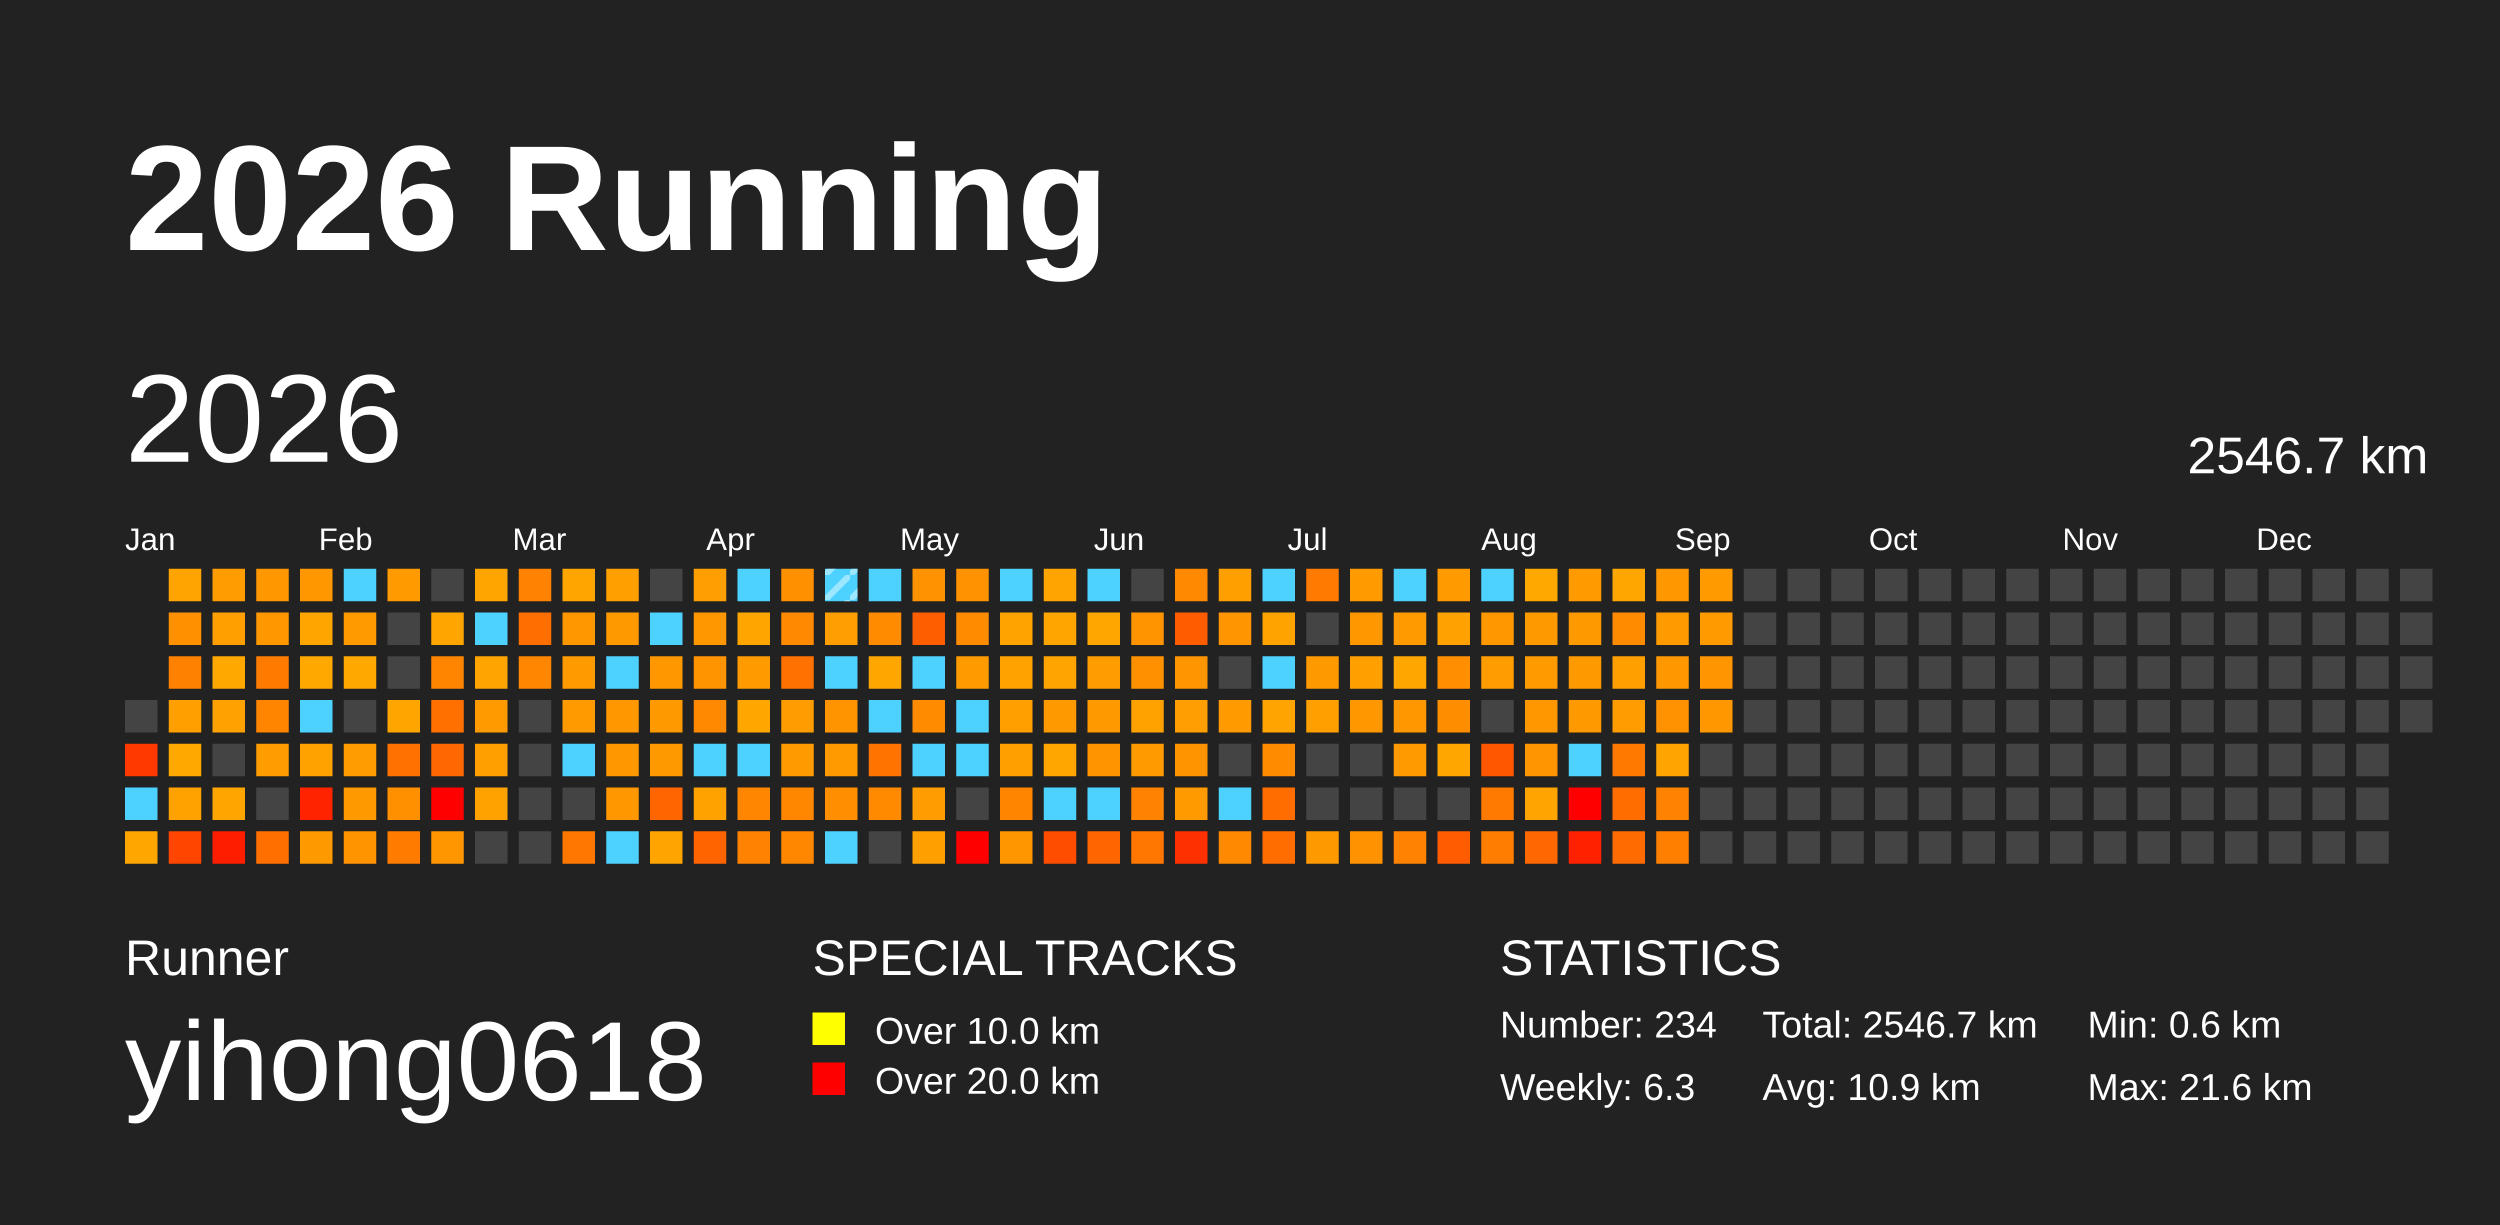
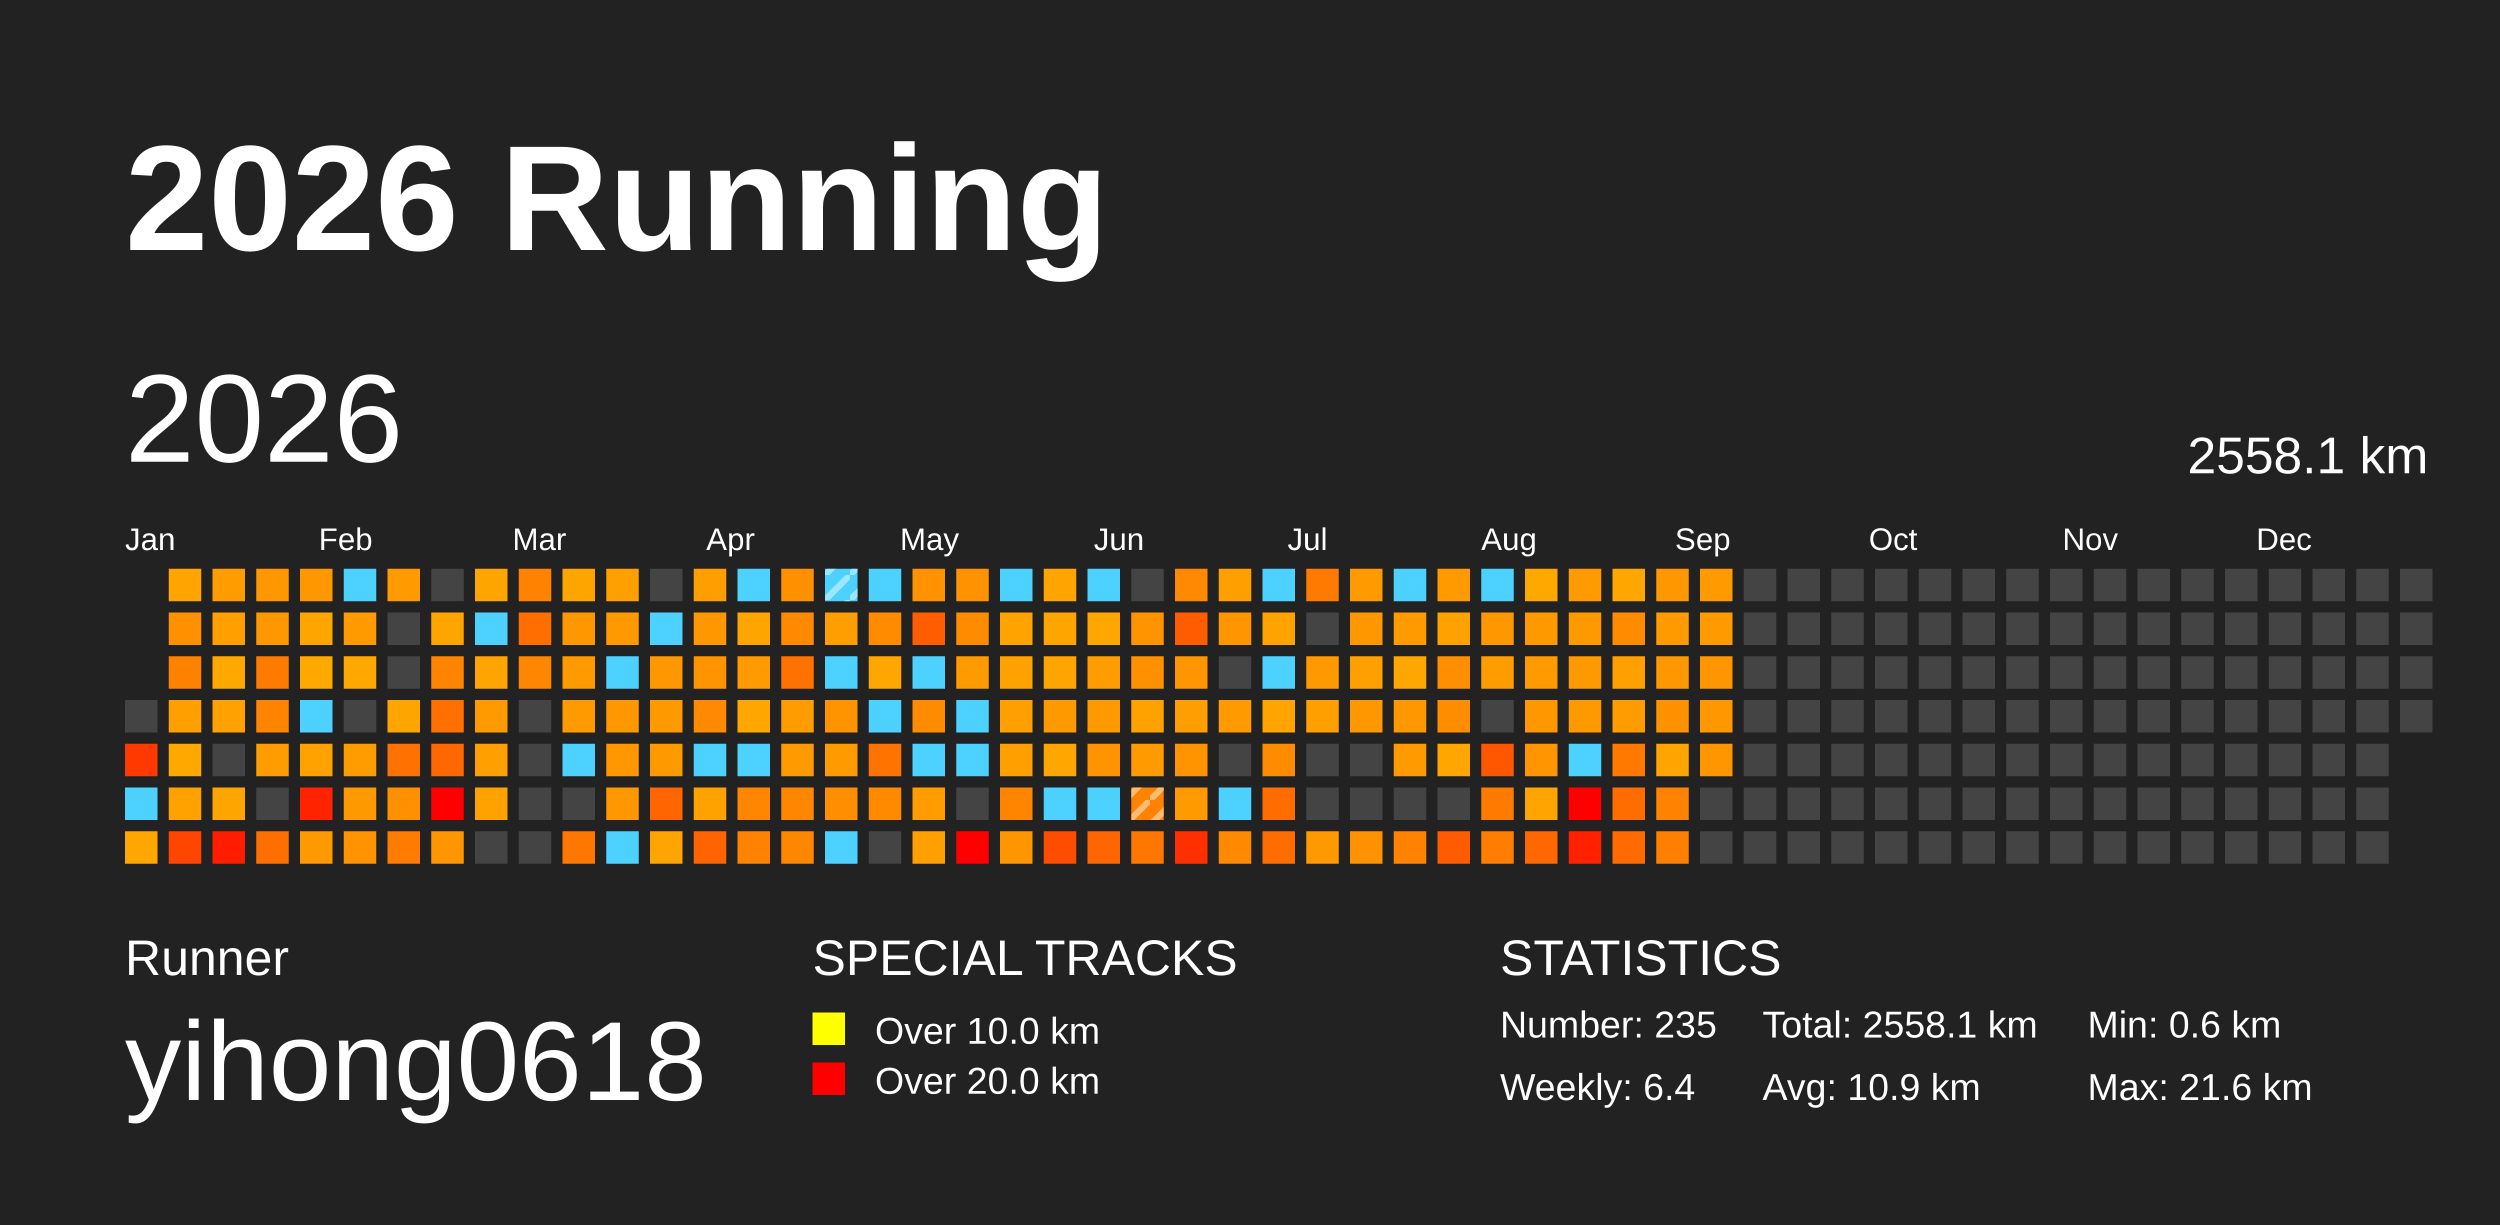
<svg xmlns="http://www.w3.org/2000/svg" baseProfile="full" height="98mm" version="1.1" viewBox="0,0,200,98" width="200mm">
  <defs>
    <pattern height="2" id="indoor-stripe" patternUnits="userSpaceOnUse" width="2">
      <line stroke="white" stroke-opacity="0.45" stroke-width="0.5" x1="0" x2="2" y1="2" y2="0" />
    </pattern>
  </defs>
  <rect fill="#222222" height="98" width="200" x="0" y="0" />
  <text fill="#FFFFFF" style="font-size:12px; font-family:Arial; font-weight:bold;" x="10" y="20">2026 Running</text>
  <text fill="#FFFFFF" style="font-size:4px; font-family:Arial" x="10" y="78">Runner</text>
  <text fill="#FFFFFF" style="font-size:9px; font-family:Arial" x="10" y="88">yihong0618</text>
  <text fill="#FFFFFF" style="font-size:4px; font-family:Arial" x="65" y="78">SPECIAL TRACKS</text>
  <rect fill="yellow" height="2.6" width="2.6" x="65" y="81" />
  <text fill="#FFFFFF" style="font-size:3px; font-family:Arial" x="70" y="83.5">Over 10.0 km</text>
  <rect fill="red" height="2.6" width="2.6" x="65" y="85" />
  <text fill="#FFFFFF" style="font-size:3px; font-family:Arial" x="70" y="87.5">Over 20.0 km</text>
  <text fill="#FFFFFF" style="font-size:4px; font-family:Arial" x="120" y="78">STATISTICS</text>
-   <text fill="#FFFFFF" style="font-size:3px; font-family:Arial" x="120" y="83">Number: 234</text>
-   <text fill="#FFFFFF" style="font-size:3px; font-family:Arial" x="120" y="88">Weekly: 6.3</text>
-   <text fill="#FFFFFF" style="font-size:3px; font-family:Arial" x="141" y="83">Total: 2546.7 km</text>
+   <text fill="#FFFFFF" style="font-size:3px; font-family:Arial" x="120" y="83">Number: 235</text>
+   <text fill="#FFFFFF" style="font-size:3px; font-family:Arial" x="120" y="88">Weekly: 6.4</text>
+   <text fill="#FFFFFF" style="font-size:3px; font-family:Arial" x="141" y="83">Total: 2558.1 km</text>
  <text fill="#FFFFFF" style="font-size:3px; font-family:Arial" x="141" y="88">Avg: 10.9 km</text>
  <text fill="#FFFFFF" style="font-size:3px; font-family:Arial" x="167" y="83">Min: 0.6 km</text>
  <text fill="#FFFFFF" style="font-size:3px; font-family:Arial" x="167" y="88">Max: 21.6 km</text>
  <text dominant-baseline="hanging" fill="#FFFFFF" style="font-size:10.0px; font-family:Arial;" x="10" y="30">2026</text>
-   <text dominant-baseline="hanging" fill="#FFFFFF" style="font-size:4.125px; font-family:Arial;" x="175" y="35">2546.7 km</text>
+   <text dominant-baseline="hanging" fill="#FFFFFF" style="font-size:4.125px; font-family:Arial;" x="175" y="35">2558.1 km</text>
  <text fill="#FFFFFF" style="font-size:2.5px; font-family:Arial" x="10.0" y="44">Jan</text>
  <text fill="#FFFFFF" style="font-size:2.5px; font-family:Arial" x="25.5" y="44">Feb</text>
  <text fill="#FFFFFF" style="font-size:2.5px; font-family:Arial" x="41.0" y="44">Mar</text>
  <text fill="#FFFFFF" style="font-size:2.5px; font-family:Arial" x="56.5" y="44">Apr</text>
  <text fill="#FFFFFF" style="font-size:2.5px; font-family:Arial" x="72.0" y="44">May</text>
  <text fill="#FFFFFF" style="font-size:2.5px; font-family:Arial" x="87.5" y="44">Jun</text>
  <text fill="#FFFFFF" style="font-size:2.5px; font-family:Arial" x="103.0" y="44">Jul</text>
  <text fill="#FFFFFF" style="font-size:2.5px; font-family:Arial" x="118.5" y="44">Aug</text>
  <text fill="#FFFFFF" style="font-size:2.5px; font-family:Arial" x="134.0" y="44">Sep</text>
  <text fill="#FFFFFF" style="font-size:2.5px; font-family:Arial" x="149.5" y="44">Oct</text>
  <text fill="#FFFFFF" style="font-size:2.5px; font-family:Arial" x="165.0" y="44">Nov</text>
  <text fill="#FFFFFF" style="font-size:2.5px; font-family:Arial" x="180.5" y="44">Dec</text>
  <rect fill="#444444" height="2.6" width="2.6" x="10.0" y="56.0" />
  <rect fill="#ff3900" height="2.6" width="2.6" x="10.0" y="59.5" />
  <rect fill="#4dd2ff" height="2.6" width="2.6" x="10.0" y="63.0" />
  <rect fill="#ffa700" height="2.6" width="2.6" x="10.0" y="66.5" />
  <rect fill="#ffa400" height="2.6" width="2.6" x="13.5" y="45.5" />
  <rect fill="#ff9100" height="2.6" width="2.6" x="13.5" y="49.0" />
  <rect fill="#ff8100" height="2.6" width="2.6" x="13.5" y="52.5" />
  <rect fill="#ffa000" height="2.6" width="2.6" x="13.5" y="56.0" />
  <rect fill="#ffa900" height="2.6" width="2.6" x="13.5" y="59.5" />
  <rect fill="#ffa200" height="2.6" width="2.6" x="13.5" y="63.0" />
  <rect fill="#ff4500" height="2.6" width="2.6" x="13.5" y="66.5" />
  <rect fill="#ff9c00" height="2.6" width="2.6" x="17.0" y="45.5" />
  <rect fill="#ffa000" height="2.6" width="2.6" x="17.0" y="49.0" />
  <rect fill="#ffa800" height="2.6" width="2.6" x="17.0" y="52.5" />
  <rect fill="#ffa100" height="2.6" width="2.6" x="17.0" y="56.0" />
  <rect fill="#444444" height="2.6" width="2.6" x="17.0" y="59.5" />
  <rect fill="#ffa500" height="2.6" width="2.6" x="17.0" y="63.0" />
  <rect fill="#ff1d00" height="2.6" width="2.6" x="17.0" y="66.5" />
  <rect fill="#ff9800" height="2.6" width="2.6" x="20.5" y="45.5" />
  <rect fill="#ff9800" height="2.6" width="2.6" x="20.5" y="49.0" />
  <rect fill="#ff7b00" height="2.6" width="2.6" x="20.5" y="52.5" />
  <rect fill="#ff8400" height="2.6" width="2.6" x="20.5" y="56.0" />
  <rect fill="#ff9c00" height="2.6" width="2.6" x="20.5" y="59.5" />
  <rect fill="#444444" height="2.6" width="2.6" x="20.5" y="63.0" />
  <rect fill="#ff6f00" height="2.6" width="2.6" x="20.5" y="66.5" />
  <rect fill="#ff9700" height="2.6" width="2.6" x="24.0" y="45.5" />
  <rect fill="#ffa500" height="2.6" width="2.6" x="24.0" y="49.0" />
  <rect fill="#ffa800" height="2.6" width="2.6" x="24.0" y="52.5" />
  <rect fill="#4dd2ff" height="2.6" width="2.6" x="24.0" y="56.0" />
  <rect fill="#ffa200" height="2.6" width="2.6" x="24.0" y="59.5" />
  <rect fill="#ff2300" height="2.6" width="2.6" x="24.0" y="63.0" />
  <rect fill="#ff9900" height="2.6" width="2.6" x="24.0" y="66.5" />
  <rect fill="#4dd2ff" height="2.6" width="2.6" x="27.5" y="45.5" />
  <rect fill="#ff9a00" height="2.6" width="2.6" x="27.5" y="49.0" />
  <rect fill="#ffa800" height="2.6" width="2.6" x="27.5" y="52.5" />
  <rect fill="#444444" height="2.6" width="2.6" x="27.5" y="56.0" />
  <rect fill="#ff9d00" height="2.6" width="2.6" x="27.5" y="59.5" />
  <rect fill="#ff9900" height="2.6" width="2.6" x="27.5" y="63.0" />
  <rect fill="#ff9300" height="2.6" width="2.6" x="27.5" y="66.5" />
  <rect fill="#ff9a00" height="2.6" width="2.6" x="31.0" y="45.5" />
  <rect fill="#444444" height="2.6" width="2.6" x="31.0" y="49.0" />
  <rect fill="#444444" height="2.6" width="2.6" x="31.0" y="52.5" />
  <rect fill="#ffa500" height="2.6" width="2.6" x="31.0" y="56.0" />
  <rect fill="#ff7100" height="2.6" width="2.6" x="31.0" y="59.5" />
  <rect fill="#ff9000" height="2.6" width="2.6" x="31.0" y="63.0" />
  <rect fill="#ff7c00" height="2.6" width="2.6" x="31.0" y="66.5" />
  <rect fill="#444444" height="2.6" width="2.6" x="34.5" y="45.5" />
  <rect fill="#ffa500" height="2.6" width="2.6" x="34.5" y="49.0" />
  <rect fill="#ff8400" height="2.6" width="2.6" x="34.5" y="52.5" />
  <rect fill="#ff7000" height="2.6" width="2.6" x="34.5" y="56.0" />
  <rect fill="#ff6800" height="2.6" width="2.6" x="34.5" y="59.5" />
  <rect fill="red" height="2.6" width="2.6" x="34.5" y="63.0" />
  <rect fill="#ff9600" height="2.6" width="2.6" x="34.5" y="66.5" />
  <rect fill="#ffa500" height="2.6" width="2.6" x="38.0" y="45.5" />
  <rect fill="#4dd2ff" height="2.6" width="2.6" x="38.0" y="49.0" />
  <rect fill="#ffa400" height="2.6" width="2.6" x="38.0" y="52.5" />
  <rect fill="#ff9b00" height="2.6" width="2.6" x="38.0" y="56.0" />
  <rect fill="#ff9f00" height="2.6" width="2.6" x="38.0" y="59.5" />
  <rect fill="#ffa200" height="2.6" width="2.6" x="38.0" y="63.0" />
  <rect fill="#444444" height="2.6" width="2.6" x="38.0" y="66.5" />
  <rect fill="#ff8300" height="2.6" width="2.6" x="41.5" y="45.5" />
  <rect fill="#ff6e00" height="2.6" width="2.6" x="41.5" y="49.0" />
  <rect fill="#ff8600" height="2.6" width="2.6" x="41.5" y="52.5" />
  <rect fill="#444444" height="2.6" width="2.6" x="41.5" y="56.0" />
  <rect fill="#444444" height="2.6" width="2.6" x="41.5" y="59.5" />
  <rect fill="#444444" height="2.6" width="2.6" x="41.5" y="63.0" />
  <rect fill="#444444" height="2.6" width="2.6" x="41.5" y="66.5" />
  <rect fill="#ffa500" height="2.6" width="2.6" x="45.0" y="45.5" />
  <rect fill="#ff9800" height="2.6" width="2.6" x="45.0" y="49.0" />
  <rect fill="#ff9a00" height="2.6" width="2.6" x="45.0" y="52.5" />
  <rect fill="#ff9b00" height="2.6" width="2.6" x="45.0" y="56.0" />
  <rect fill="#4dd2ff" height="2.6" width="2.6" x="45.0" y="59.5" />
  <rect fill="#444444" height="2.6" width="2.6" x="45.0" y="63.0" />
  <rect fill="#ff7700" height="2.6" width="2.6" x="45.0" y="66.5" />
  <rect fill="#ffa000" height="2.6" width="2.6" x="48.5" y="45.5" />
  <rect fill="#ff9900" height="2.6" width="2.6" x="48.5" y="49.0" />
  <rect fill="#4dd2ff" height="2.6" width="2.6" x="48.5" y="52.5" />
  <rect fill="#ff9800" height="2.6" width="2.6" x="48.5" y="56.0" />
  <rect fill="#ff9700" height="2.6" width="2.6" x="48.5" y="59.5" />
  <rect fill="#ff9800" height="2.6" width="2.6" x="48.5" y="63.0" />
  <rect fill="#4dd2ff" height="2.6" width="2.6" x="48.5" y="66.5" />
  <rect fill="#444444" height="2.6" width="2.6" x="52.0" y="45.5" />
  <rect fill="#4dd2ff" height="2.6" width="2.6" x="52.0" y="49.0" />
  <rect fill="#ff9800" height="2.6" width="2.6" x="52.0" y="52.5" />
  <rect fill="#ff9900" height="2.6" width="2.6" x="52.0" y="56.0" />
  <rect fill="#ff9900" height="2.6" width="2.6" x="52.0" y="59.5" />
  <rect fill="#ff6500" height="2.6" width="2.6" x="52.0" y="63.0" />
  <rect fill="#ffa400" height="2.6" width="2.6" x="52.0" y="66.5" />
  <rect fill="#ff9e00" height="2.6" width="2.6" x="55.5" y="45.5" />
  <rect fill="#ff9800" height="2.6" width="2.6" x="55.5" y="49.0" />
  <rect fill="#ff9300" height="2.6" width="2.6" x="55.5" y="52.5" />
  <rect fill="#ff8900" height="2.6" width="2.6" x="55.5" y="56.0" />
  <rect fill="#4dd2ff" height="2.6" width="2.6" x="55.5" y="59.5" />
  <rect fill="#ffa200" height="2.6" width="2.6" x="55.5" y="63.0" />
  <rect fill="#ff6400" height="2.6" width="2.6" x="55.5" y="66.5" />
  <rect fill="#4dd2ff" height="2.6" width="2.6" x="59.0" y="45.5" />
  <rect fill="#ffa500" height="2.6" width="2.6" x="59.0" y="49.0" />
  <rect fill="#ff9a00" height="2.6" width="2.6" x="59.0" y="52.5" />
  <rect fill="#ffa700" height="2.6" width="2.6" x="59.0" y="56.0" />
  <rect fill="#4dd2ff" height="2.6" width="2.6" x="59.0" y="59.5" />
  <rect fill="#ff8600" height="2.6" width="2.6" x="59.0" y="63.0" />
  <rect fill="#ff8300" height="2.6" width="2.6" x="59.0" y="66.5" />
  <rect fill="#ff9000" height="2.6" width="2.6" x="62.5" y="45.5" />
  <rect fill="#ff8900" height="2.6" width="2.6" x="62.5" y="49.0" />
  <rect fill="#ff7100" height="2.6" width="2.6" x="62.5" y="52.5" />
  <rect fill="#ff9d00" height="2.6" width="2.6" x="62.5" y="56.0" />
  <rect fill="#ff9b00" height="2.6" width="2.6" x="62.5" y="59.5" />
  <rect fill="#ff8700" height="2.6" width="2.6" x="62.5" y="63.0" />
  <rect fill="#ff8700" height="2.6" width="2.6" x="62.5" y="66.5" />
  <rect fill="#4dd2ff" height="2.6" width="2.6" x="66.0" y="45.5" />
  <rect fill="url(#indoor-stripe)" height="2.6" style="pointer-events: none;" width="2.6" x="66.0" y="45.5" />
  <rect fill="#ff9e00" height="2.6" width="2.6" x="66.0" y="49.0" />
  <rect fill="#4dd2ff" height="2.6" width="2.6" x="66.0" y="52.5" />
  <rect fill="#ff9300" height="2.6" width="2.6" x="66.0" y="56.0" />
  <rect fill="#ff9a00" height="2.6" width="2.6" x="66.0" y="59.5" />
  <rect fill="#ff8e00" height="2.6" width="2.6" x="66.0" y="63.0" />
  <rect fill="#4dd2ff" height="2.6" width="2.6" x="66.0" y="66.5" />
  <rect fill="#4dd2ff" height="2.6" width="2.6" x="69.5" y="45.5" />
  <rect fill="#ff8b00" height="2.6" width="2.6" x="69.5" y="49.0" />
  <rect fill="#ffa600" height="2.6" width="2.6" x="69.5" y="52.5" />
  <rect fill="#4dd2ff" height="2.6" width="2.6" x="69.5" y="56.0" />
  <rect fill="#ff7400" height="2.6" width="2.6" x="69.5" y="59.5" />
  <rect fill="#ff8a00" height="2.6" width="2.6" x="69.5" y="63.0" />
  <rect fill="#444444" height="2.6" width="2.6" x="69.5" y="66.5" />
  <rect fill="#ff9200" height="2.6" width="2.6" x="73.0" y="45.5" />
  <rect fill="#ff5e00" height="2.6" width="2.6" x="73.0" y="49.0" />
  <rect fill="#4dd2ff" height="2.6" width="2.6" x="73.0" y="52.5" />
  <rect fill="#ff8b00" height="2.6" width="2.6" x="73.0" y="56.0" />
  <rect fill="#4dd2ff" height="2.6" width="2.6" x="73.0" y="59.5" />
  <rect fill="#ff9d00" height="2.6" width="2.6" x="73.0" y="63.0" />
  <rect fill="#ff9f00" height="2.6" width="2.6" x="73.0" y="66.5" />
  <rect fill="#ff9200" height="2.6" width="2.6" x="76.5" y="45.5" />
  <rect fill="#ff8b00" height="2.6" width="2.6" x="76.5" y="49.0" />
  <rect fill="#ff9a00" height="2.6" width="2.6" x="76.5" y="52.5" />
  <rect fill="#4dd2ff" height="2.6" width="2.6" x="76.5" y="56.0" />
  <rect fill="#4dd2ff" height="2.6" width="2.6" x="76.5" y="59.5" />
  <rect fill="#444444" height="2.6" width="2.6" x="76.5" y="63.0" />
  <rect fill="red" height="2.6" width="2.6" x="76.5" y="66.5" />
  <rect fill="#4dd2ff" height="2.6" width="2.6" x="80.0" y="45.5" />
  <rect fill="#ffa300" height="2.6" width="2.6" x="80.0" y="49.0" />
  <rect fill="#ffa200" height="2.6" width="2.6" x="80.0" y="52.5" />
  <rect fill="#ffa000" height="2.6" width="2.6" x="80.0" y="56.0" />
  <rect fill="#ffa000" height="2.6" width="2.6" x="80.0" y="59.5" />
  <rect fill="#ff8400" height="2.6" width="2.6" x="80.0" y="63.0" />
  <rect fill="#ff9600" height="2.6" width="2.6" x="80.0" y="66.5" />
  <rect fill="#ffa400" height="2.6" width="2.6" x="83.5" y="45.5" />
  <rect fill="#ffa500" height="2.6" width="2.6" x="83.5" y="49.0" />
  <rect fill="#ffa400" height="2.6" width="2.6" x="83.5" y="52.5" />
  <rect fill="#ff9900" height="2.6" width="2.6" x="83.5" y="56.0" />
  <rect fill="#ffa600" height="2.6" width="2.6" x="83.5" y="59.5" />
  <rect fill="#4dd2ff" height="2.6" width="2.6" x="83.5" y="63.0" />
  <rect fill="#ff4d00" height="2.6" width="2.6" x="83.5" y="66.5" />
  <rect fill="#4dd2ff" height="2.6" width="2.6" x="87.0" y="45.5" />
  <rect fill="#ffa700" height="2.6" width="2.6" x="87.0" y="49.0" />
  <rect fill="#ff9c00" height="2.6" width="2.6" x="87.0" y="52.5" />
  <rect fill="#ff9900" height="2.6" width="2.6" x="87.0" y="56.0" />
  <rect fill="#ff9400" height="2.6" width="2.6" x="87.0" y="59.5" />
  <rect fill="#4dd2ff" height="2.6" width="2.6" x="87.0" y="63.0" />
  <rect fill="#ff6500" height="2.6" width="2.6" x="87.0" y="66.5" />
  <rect fill="#444444" height="2.6" width="2.6" x="90.5" y="45.5" />
  <rect fill="#ff9400" height="2.6" width="2.6" x="90.5" y="49.0" />
  <rect fill="#ff9100" height="2.6" width="2.6" x="90.5" y="52.5" />
  <rect fill="#ffa200" height="2.6" width="2.6" x="90.5" y="56.0" />
  <rect fill="#ff9a00" height="2.6" width="2.6" x="90.5" y="59.5" />
  <rect fill="#ff8200" height="2.6" width="2.6" x="90.5" y="63.0" />
+   <rect fill="url(#indoor-stripe)" height="2.6" style="pointer-events: none;" width="2.6" x="90.5" y="63.0" />
  <rect fill="#ff7600" height="2.6" width="2.6" x="90.5" y="66.5" />
  <rect fill="#ff8900" height="2.6" width="2.6" x="94.0" y="45.5" />
  <rect fill="#ff5c00" height="2.6" width="2.6" x="94.0" y="49.0" />
  <rect fill="#ff9500" height="2.6" width="2.6" x="94.0" y="52.5" />
  <rect fill="#ff9e00" height="2.6" width="2.6" x="94.0" y="56.0" />
  <rect fill="#ff9400" height="2.6" width="2.6" x="94.0" y="59.5" />
  <rect fill="#ff9a00" height="2.6" width="2.6" x="94.0" y="63.0" />
  <rect fill="#ff3000" height="2.6" width="2.6" x="94.0" y="66.5" />
  <rect fill="#ff9f00" height="2.6" width="2.6" x="97.5" y="45.5" />
  <rect fill="#ff9500" height="2.6" width="2.6" x="97.5" y="49.0" />
  <rect fill="#444444" height="2.6" width="2.6" x="97.5" y="52.5" />
  <rect fill="#ff9a00" height="2.6" width="2.6" x="97.5" y="56.0" />
  <rect fill="#444444" height="2.6" width="2.6" x="97.5" y="59.5" />
  <rect fill="#4dd2ff" height="2.6" width="2.6" x="97.5" y="63.0" />
  <rect fill="#ff8900" height="2.6" width="2.6" x="97.5" y="66.5" />
  <rect fill="#4dd2ff" height="2.6" width="2.6" x="101.0" y="45.5" />
  <rect fill="#ffa300" height="2.6" width="2.6" x="101.0" y="49.0" />
  <rect fill="#4dd2ff" height="2.6" width="2.6" x="101.0" y="52.5" />
  <rect fill="#ffa400" height="2.6" width="2.6" x="101.0" y="56.0" />
  <rect fill="#ff8b00" height="2.6" width="2.6" x="101.0" y="59.5" />
  <rect fill="#ff6d00" height="2.6" width="2.6" x="101.0" y="63.0" />
  <rect fill="#ff6d00" height="2.6" width="2.6" x="101.0" y="66.5" />
  <rect fill="#ff7a00" height="2.6" width="2.6" x="104.5" y="45.5" />
  <rect fill="#444444" height="2.6" width="2.6" x="104.5" y="49.0" />
  <rect fill="#ff9900" height="2.6" width="2.6" x="104.5" y="52.5" />
  <rect fill="#ffa000" height="2.6" width="2.6" x="104.5" y="56.0" />
  <rect fill="#444444" height="2.6" width="2.6" x="104.5" y="59.5" />
  <rect fill="#444444" height="2.6" width="2.6" x="104.5" y="63.0" />
  <rect fill="#ff9900" height="2.6" width="2.6" x="104.5" y="66.5" />
  <rect fill="#ff9a00" height="2.6" width="2.6" x="108.0" y="45.5" />
  <rect fill="#ff9800" height="2.6" width="2.6" x="108.0" y="49.0" />
  <rect fill="#ffa000" height="2.6" width="2.6" x="108.0" y="52.5" />
  <rect fill="#ff9700" height="2.6" width="2.6" x="108.0" y="56.0" />
  <rect fill="#444444" height="2.6" width="2.6" x="108.0" y="59.5" />
  <rect fill="#444444" height="2.6" width="2.6" x="108.0" y="63.0" />
  <rect fill="#ff9200" height="2.6" width="2.6" x="108.0" y="66.5" />
  <rect fill="#4dd2ff" height="2.6" width="2.6" x="111.5" y="45.5" />
  <rect fill="#ff9a00" height="2.6" width="2.6" x="111.5" y="49.0" />
  <rect fill="#ffa600" height="2.6" width="2.6" x="111.5" y="52.5" />
  <rect fill="#ff9800" height="2.6" width="2.6" x="111.5" y="56.0" />
  <rect fill="#ff9b00" height="2.6" width="2.6" x="111.5" y="59.5" />
  <rect fill="#444444" height="2.6" width="2.6" x="111.5" y="63.0" />
  <rect fill="#ff8300" height="2.6" width="2.6" x="111.5" y="66.5" />
  <rect fill="#ff9a00" height="2.6" width="2.6" x="115.0" y="45.5" />
  <rect fill="#ffa100" height="2.6" width="2.6" x="115.0" y="49.0" />
  <rect fill="#ff8f00" height="2.6" width="2.6" x="115.0" y="52.5" />
  <rect fill="#ff8d00" height="2.6" width="2.6" x="115.0" y="56.0" />
  <rect fill="#ffa700" height="2.6" width="2.6" x="115.0" y="59.5" />
  <rect fill="#444444" height="2.6" width="2.6" x="115.0" y="63.0" />
  <rect fill="#ff5b00" height="2.6" width="2.6" x="115.0" y="66.5" />
  <rect fill="#4dd2ff" height="2.6" width="2.6" x="118.5" y="45.5" />
  <rect fill="#ff9800" height="2.6" width="2.6" x="118.5" y="49.0" />
  <rect fill="#ff9d00" height="2.6" width="2.6" x="118.5" y="52.5" />
  <rect fill="#444444" height="2.6" width="2.6" x="118.5" y="56.0" />
  <rect fill="#ff5600" height="2.6" width="2.6" x="118.5" y="59.5" />
  <rect fill="#ff7a00" height="2.6" width="2.6" x="118.5" y="63.0" />
  <rect fill="#ff7d00" height="2.6" width="2.6" x="118.5" y="66.5" />
  <rect fill="#ffa900" height="2.6" width="2.6" x="122.0" y="45.5" />
  <rect fill="#ff9900" height="2.6" width="2.6" x="122.0" y="49.0" />
  <rect fill="#ff9a00" height="2.6" width="2.6" x="122.0" y="52.5" />
  <rect fill="#ff9800" height="2.6" width="2.6" x="122.0" y="56.0" />
  <rect fill="#ff9500" height="2.6" width="2.6" x="122.0" y="59.5" />
  <rect fill="#ffa400" height="2.6" width="2.6" x="122.0" y="63.0" />
  <rect fill="#ff6800" height="2.6" width="2.6" x="122.0" y="66.5" />
  <rect fill="#ff9a00" height="2.6" width="2.6" x="125.5" y="45.5" />
  <rect fill="#ff9900" height="2.6" width="2.6" x="125.5" y="49.0" />
  <rect fill="#ff9900" height="2.6" width="2.6" x="125.5" y="52.5" />
  <rect fill="#ff9900" height="2.6" width="2.6" x="125.5" y="56.0" />
  <rect fill="#4dd2ff" height="2.6" width="2.6" x="125.5" y="59.5" />
  <rect fill="red" height="2.6" width="2.6" x="125.5" y="63.0" />
  <rect fill="#ff2100" height="2.6" width="2.6" x="125.5" y="66.5" />
  <rect fill="#ffa600" height="2.6" width="2.6" x="129.0" y="45.5" />
  <rect fill="#ff8b00" height="2.6" width="2.6" x="129.0" y="49.0" />
  <rect fill="#ffa000" height="2.6" width="2.6" x="129.0" y="52.5" />
  <rect fill="#ff9c00" height="2.6" width="2.6" x="129.0" y="56.0" />
  <rect fill="#ff7900" height="2.6" width="2.6" x="129.0" y="59.5" />
  <rect fill="#ff6c00" height="2.6" width="2.6" x="129.0" y="63.0" />
  <rect fill="#ff6b00" height="2.6" width="2.6" x="129.0" y="66.5" />
  <rect fill="#ff9800" height="2.6" width="2.6" x="132.5" y="45.5" />
  <rect fill="#ff9a00" height="2.6" width="2.6" x="132.5" y="49.0" />
  <rect fill="#ff9800" height="2.6" width="2.6" x="132.5" y="52.5" />
  <rect fill="#ff9200" height="2.6" width="2.6" x="132.5" y="56.0" />
  <rect fill="#ffa400" height="2.6" width="2.6" x="132.5" y="59.5" />
  <rect fill="#ff8300" height="2.6" width="2.6" x="132.5" y="63.0" />
  <rect fill="#ff8000" height="2.6" width="2.6" x="132.5" y="66.5" />
  <rect fill="#ff9a00" height="2.6" width="2.6" x="136.0" y="45.5" />
  <rect fill="#ff9a00" height="2.6" width="2.6" x="136.0" y="49.0" />
  <rect fill="#ff9500" height="2.6" width="2.6" x="136.0" y="52.5" />
  <rect fill="#ff9800" height="2.6" width="2.6" x="136.0" y="56.0" />
-   <rect fill="#444444" height="2.6" width="2.6" x="136.0" y="59.5" />
+   <rect fill="#ff9600" height="2.6" width="2.6" x="136.0" y="59.5" />
  <rect fill="#444444" height="2.6" width="2.6" x="136.0" y="63.0" />
  <rect fill="#444444" height="2.6" width="2.6" x="136.0" y="66.5" />
  <rect fill="#444444" height="2.6" width="2.6" x="139.5" y="45.5" />
  <rect fill="#444444" height="2.6" width="2.6" x="139.5" y="49.0" />
  <rect fill="#444444" height="2.6" width="2.6" x="139.5" y="52.5" />
  <rect fill="#444444" height="2.6" width="2.6" x="139.5" y="56.0" />
  <rect fill="#444444" height="2.6" width="2.6" x="139.5" y="59.5" />
  <rect fill="#444444" height="2.6" width="2.6" x="139.5" y="63.0" />
  <rect fill="#444444" height="2.6" width="2.6" x="139.5" y="66.5" />
  <rect fill="#444444" height="2.6" width="2.6" x="143.0" y="45.5" />
  <rect fill="#444444" height="2.6" width="2.6" x="143.0" y="49.0" />
  <rect fill="#444444" height="2.6" width="2.6" x="143.0" y="52.5" />
  <rect fill="#444444" height="2.6" width="2.6" x="143.0" y="56.0" />
  <rect fill="#444444" height="2.6" width="2.6" x="143.0" y="59.5" />
  <rect fill="#444444" height="2.6" width="2.6" x="143.0" y="63.0" />
  <rect fill="#444444" height="2.6" width="2.6" x="143.0" y="66.5" />
  <rect fill="#444444" height="2.6" width="2.6" x="146.5" y="45.5" />
  <rect fill="#444444" height="2.6" width="2.6" x="146.5" y="49.0" />
  <rect fill="#444444" height="2.6" width="2.6" x="146.5" y="52.5" />
  <rect fill="#444444" height="2.6" width="2.6" x="146.5" y="56.0" />
  <rect fill="#444444" height="2.6" width="2.6" x="146.5" y="59.5" />
  <rect fill="#444444" height="2.6" width="2.6" x="146.5" y="63.0" />
  <rect fill="#444444" height="2.6" width="2.6" x="146.5" y="66.5" />
  <rect fill="#444444" height="2.6" width="2.6" x="150.0" y="45.5" />
  <rect fill="#444444" height="2.6" width="2.6" x="150.0" y="49.0" />
  <rect fill="#444444" height="2.6" width="2.6" x="150.0" y="52.5" />
  <rect fill="#444444" height="2.6" width="2.6" x="150.0" y="56.0" />
  <rect fill="#444444" height="2.6" width="2.6" x="150.0" y="59.5" />
  <rect fill="#444444" height="2.6" width="2.6" x="150.0" y="63.0" />
  <rect fill="#444444" height="2.6" width="2.6" x="150.0" y="66.5" />
  <rect fill="#444444" height="2.6" width="2.6" x="153.5" y="45.5" />
  <rect fill="#444444" height="2.6" width="2.6" x="153.5" y="49.0" />
  <rect fill="#444444" height="2.6" width="2.6" x="153.5" y="52.5" />
  <rect fill="#444444" height="2.6" width="2.6" x="153.5" y="56.0" />
  <rect fill="#444444" height="2.6" width="2.6" x="153.5" y="59.5" />
  <rect fill="#444444" height="2.6" width="2.6" x="153.5" y="63.0" />
  <rect fill="#444444" height="2.6" width="2.6" x="153.5" y="66.5" />
  <rect fill="#444444" height="2.6" width="2.6" x="157.0" y="45.5" />
  <rect fill="#444444" height="2.6" width="2.6" x="157.0" y="49.0" />
  <rect fill="#444444" height="2.6" width="2.6" x="157.0" y="52.5" />
  <rect fill="#444444" height="2.6" width="2.6" x="157.0" y="56.0" />
  <rect fill="#444444" height="2.6" width="2.6" x="157.0" y="59.5" />
  <rect fill="#444444" height="2.6" width="2.6" x="157.0" y="63.0" />
  <rect fill="#444444" height="2.6" width="2.6" x="157.0" y="66.5" />
  <rect fill="#444444" height="2.6" width="2.6" x="160.5" y="45.5" />
  <rect fill="#444444" height="2.6" width="2.6" x="160.5" y="49.0" />
  <rect fill="#444444" height="2.6" width="2.6" x="160.5" y="52.5" />
  <rect fill="#444444" height="2.6" width="2.6" x="160.5" y="56.0" />
  <rect fill="#444444" height="2.6" width="2.6" x="160.5" y="59.5" />
  <rect fill="#444444" height="2.6" width="2.6" x="160.5" y="63.0" />
  <rect fill="#444444" height="2.6" width="2.6" x="160.5" y="66.5" />
  <rect fill="#444444" height="2.6" width="2.6" x="164.0" y="45.5" />
  <rect fill="#444444" height="2.6" width="2.6" x="164.0" y="49.0" />
  <rect fill="#444444" height="2.6" width="2.6" x="164.0" y="52.5" />
  <rect fill="#444444" height="2.6" width="2.6" x="164.0" y="56.0" />
  <rect fill="#444444" height="2.6" width="2.6" x="164.0" y="59.5" />
  <rect fill="#444444" height="2.6" width="2.6" x="164.0" y="63.0" />
  <rect fill="#444444" height="2.6" width="2.6" x="164.0" y="66.5" />
  <rect fill="#444444" height="2.6" width="2.6" x="167.5" y="45.5" />
  <rect fill="#444444" height="2.6" width="2.6" x="167.5" y="49.0" />
  <rect fill="#444444" height="2.6" width="2.6" x="167.5" y="52.5" />
  <rect fill="#444444" height="2.6" width="2.6" x="167.5" y="56.0" />
  <rect fill="#444444" height="2.6" width="2.6" x="167.5" y="59.5" />
  <rect fill="#444444" height="2.6" width="2.6" x="167.5" y="63.0" />
  <rect fill="#444444" height="2.6" width="2.6" x="167.5" y="66.5" />
  <rect fill="#444444" height="2.6" width="2.6" x="171.0" y="45.5" />
  <rect fill="#444444" height="2.6" width="2.6" x="171.0" y="49.0" />
  <rect fill="#444444" height="2.6" width="2.6" x="171.0" y="52.5" />
  <rect fill="#444444" height="2.6" width="2.6" x="171.0" y="56.0" />
  <rect fill="#444444" height="2.6" width="2.6" x="171.0" y="59.5" />
  <rect fill="#444444" height="2.6" width="2.6" x="171.0" y="63.0" />
  <rect fill="#444444" height="2.6" width="2.6" x="171.0" y="66.5" />
  <rect fill="#444444" height="2.6" width="2.6" x="174.5" y="45.5" />
  <rect fill="#444444" height="2.6" width="2.6" x="174.5" y="49.0" />
  <rect fill="#444444" height="2.6" width="2.6" x="174.5" y="52.5" />
  <rect fill="#444444" height="2.6" width="2.6" x="174.5" y="56.0" />
  <rect fill="#444444" height="2.6" width="2.6" x="174.5" y="59.5" />
  <rect fill="#444444" height="2.6" width="2.6" x="174.5" y="63.0" />
  <rect fill="#444444" height="2.6" width="2.6" x="174.5" y="66.5" />
  <rect fill="#444444" height="2.6" width="2.6" x="178.0" y="45.5" />
  <rect fill="#444444" height="2.6" width="2.6" x="178.0" y="49.0" />
  <rect fill="#444444" height="2.6" width="2.6" x="178.0" y="52.5" />
  <rect fill="#444444" height="2.6" width="2.6" x="178.0" y="56.0" />
  <rect fill="#444444" height="2.6" width="2.6" x="178.0" y="59.5" />
  <rect fill="#444444" height="2.6" width="2.6" x="178.0" y="63.0" />
  <rect fill="#444444" height="2.6" width="2.6" x="178.0" y="66.5" />
  <rect fill="#444444" height="2.6" width="2.6" x="181.5" y="45.5" />
  <rect fill="#444444" height="2.6" width="2.6" x="181.5" y="49.0" />
  <rect fill="#444444" height="2.6" width="2.6" x="181.5" y="52.5" />
  <rect fill="#444444" height="2.6" width="2.6" x="181.5" y="56.0" />
  <rect fill="#444444" height="2.6" width="2.6" x="181.5" y="59.5" />
  <rect fill="#444444" height="2.6" width="2.6" x="181.5" y="63.0" />
  <rect fill="#444444" height="2.6" width="2.6" x="181.5" y="66.5" />
  <rect fill="#444444" height="2.6" width="2.6" x="185.0" y="45.5" />
  <rect fill="#444444" height="2.6" width="2.6" x="185.0" y="49.0" />
  <rect fill="#444444" height="2.6" width="2.6" x="185.0" y="52.5" />
  <rect fill="#444444" height="2.6" width="2.6" x="185.0" y="56.0" />
  <rect fill="#444444" height="2.6" width="2.6" x="185.0" y="59.5" />
  <rect fill="#444444" height="2.6" width="2.6" x="185.0" y="63.0" />
  <rect fill="#444444" height="2.6" width="2.6" x="185.0" y="66.5" />
  <rect fill="#444444" height="2.6" width="2.6" x="188.5" y="45.5" />
  <rect fill="#444444" height="2.6" width="2.6" x="188.5" y="49.0" />
  <rect fill="#444444" height="2.6" width="2.6" x="188.5" y="52.5" />
  <rect fill="#444444" height="2.6" width="2.6" x="188.5" y="56.0" />
  <rect fill="#444444" height="2.6" width="2.6" x="188.5" y="59.5" />
  <rect fill="#444444" height="2.6" width="2.6" x="188.5" y="63.0" />
  <rect fill="#444444" height="2.6" width="2.6" x="188.5" y="66.5" />
  <rect fill="#444444" height="2.6" width="2.6" x="192.0" y="45.5" />
  <rect fill="#444444" height="2.6" width="2.6" x="192.0" y="49.0" />
  <rect fill="#444444" height="2.6" width="2.6" x="192.0" y="52.5" />
  <rect fill="#444444" height="2.6" width="2.6" x="192.0" y="56.0" />
</svg>
